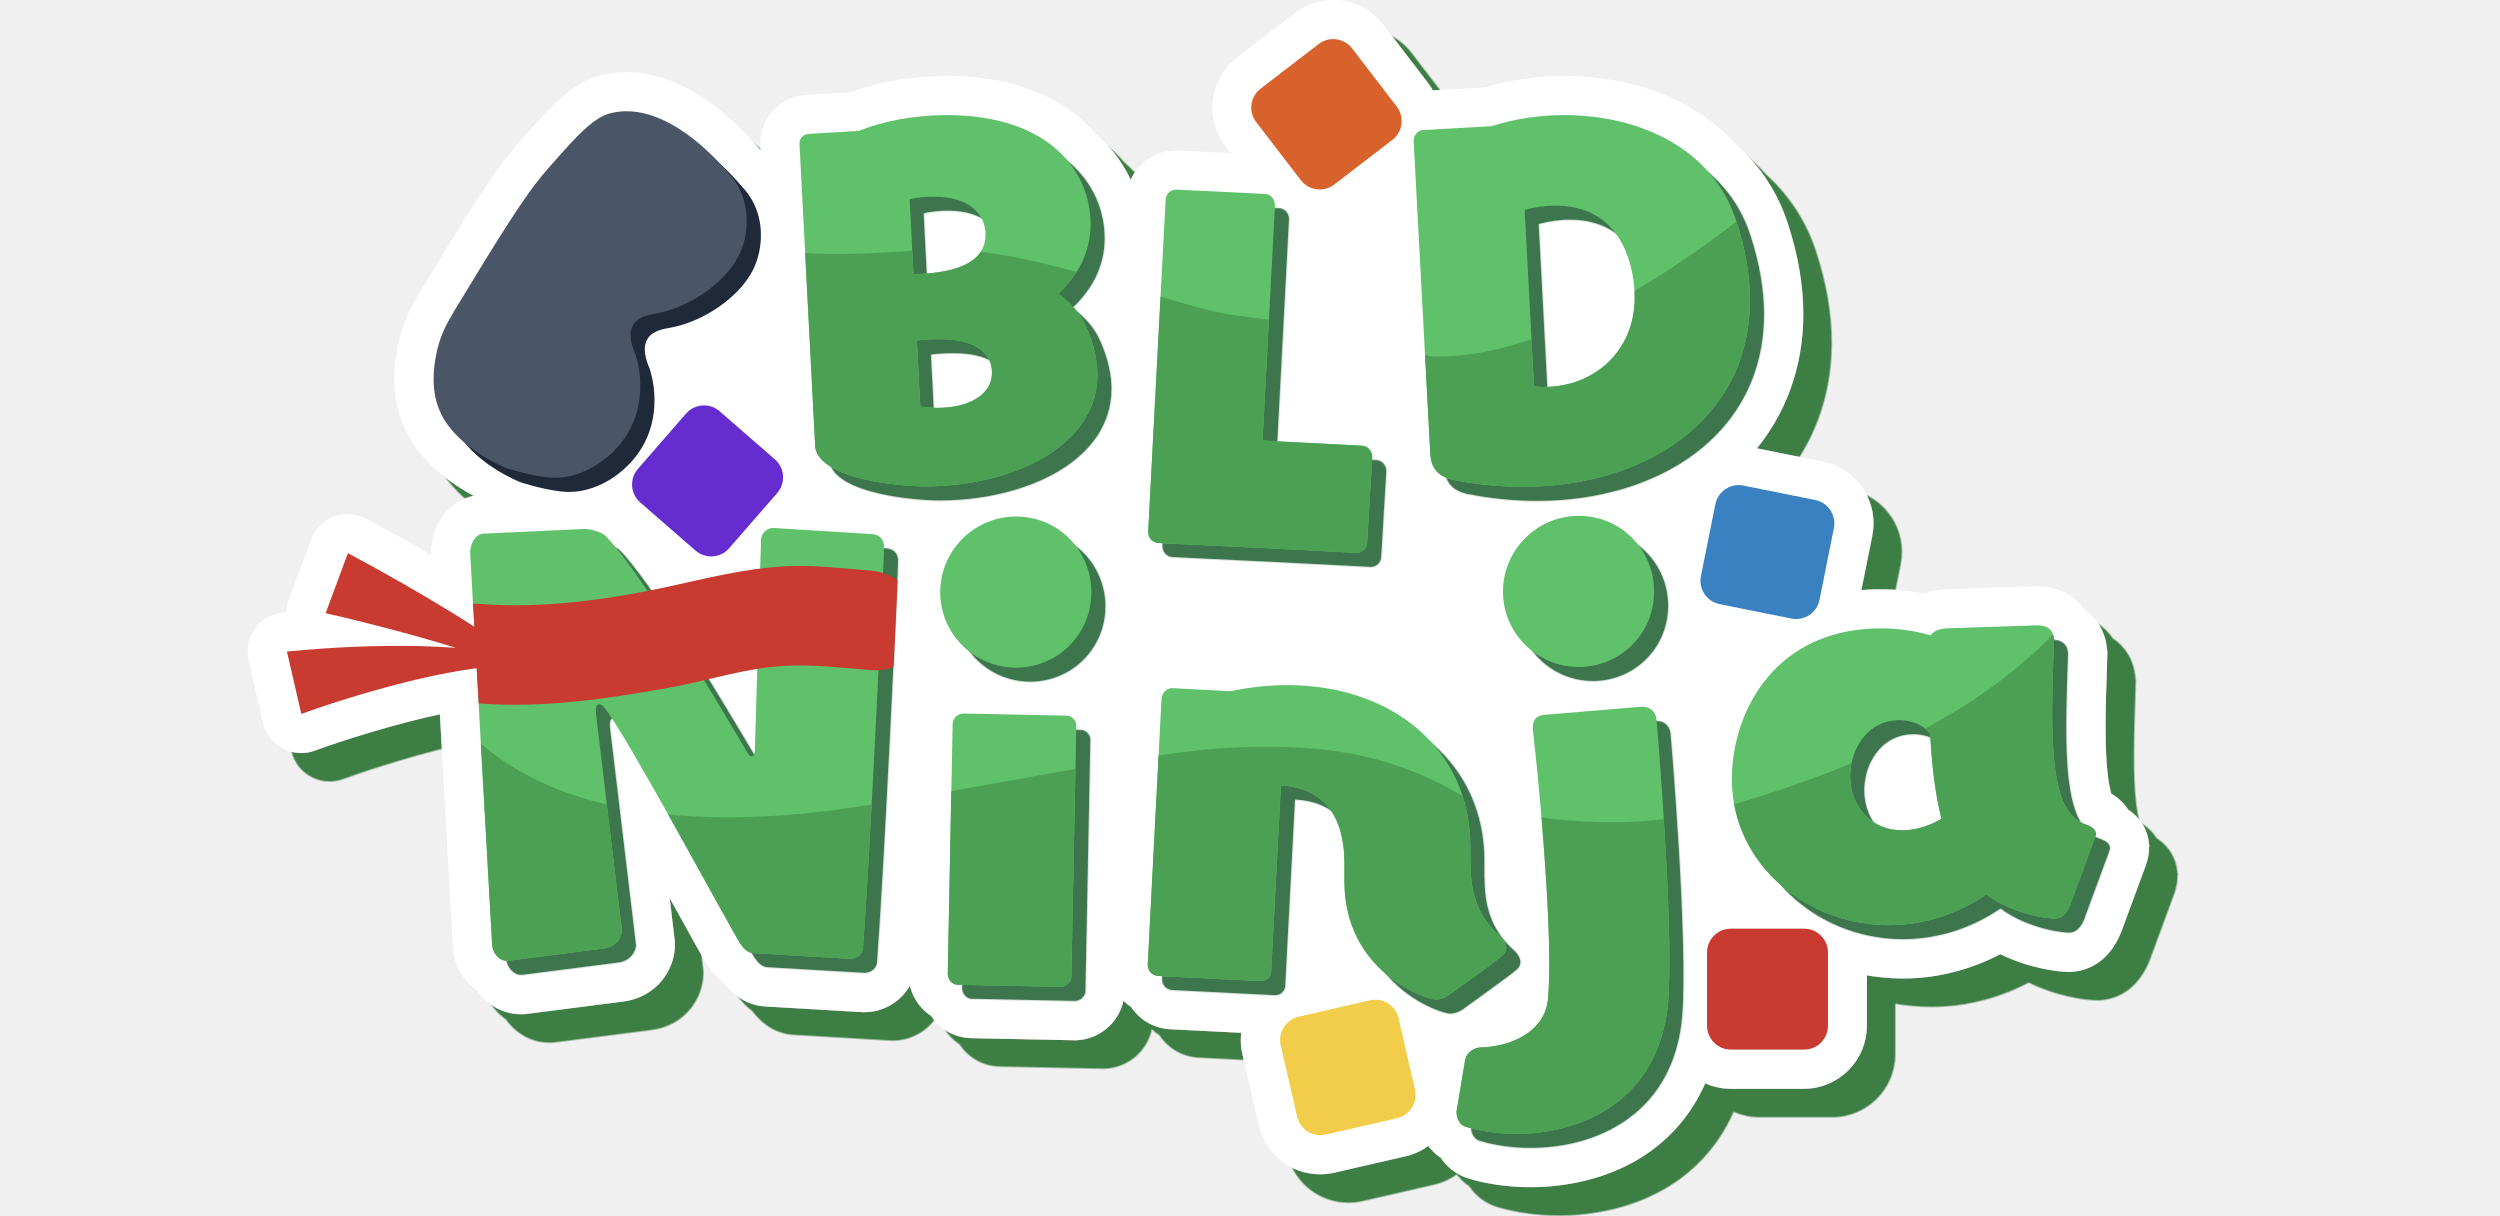
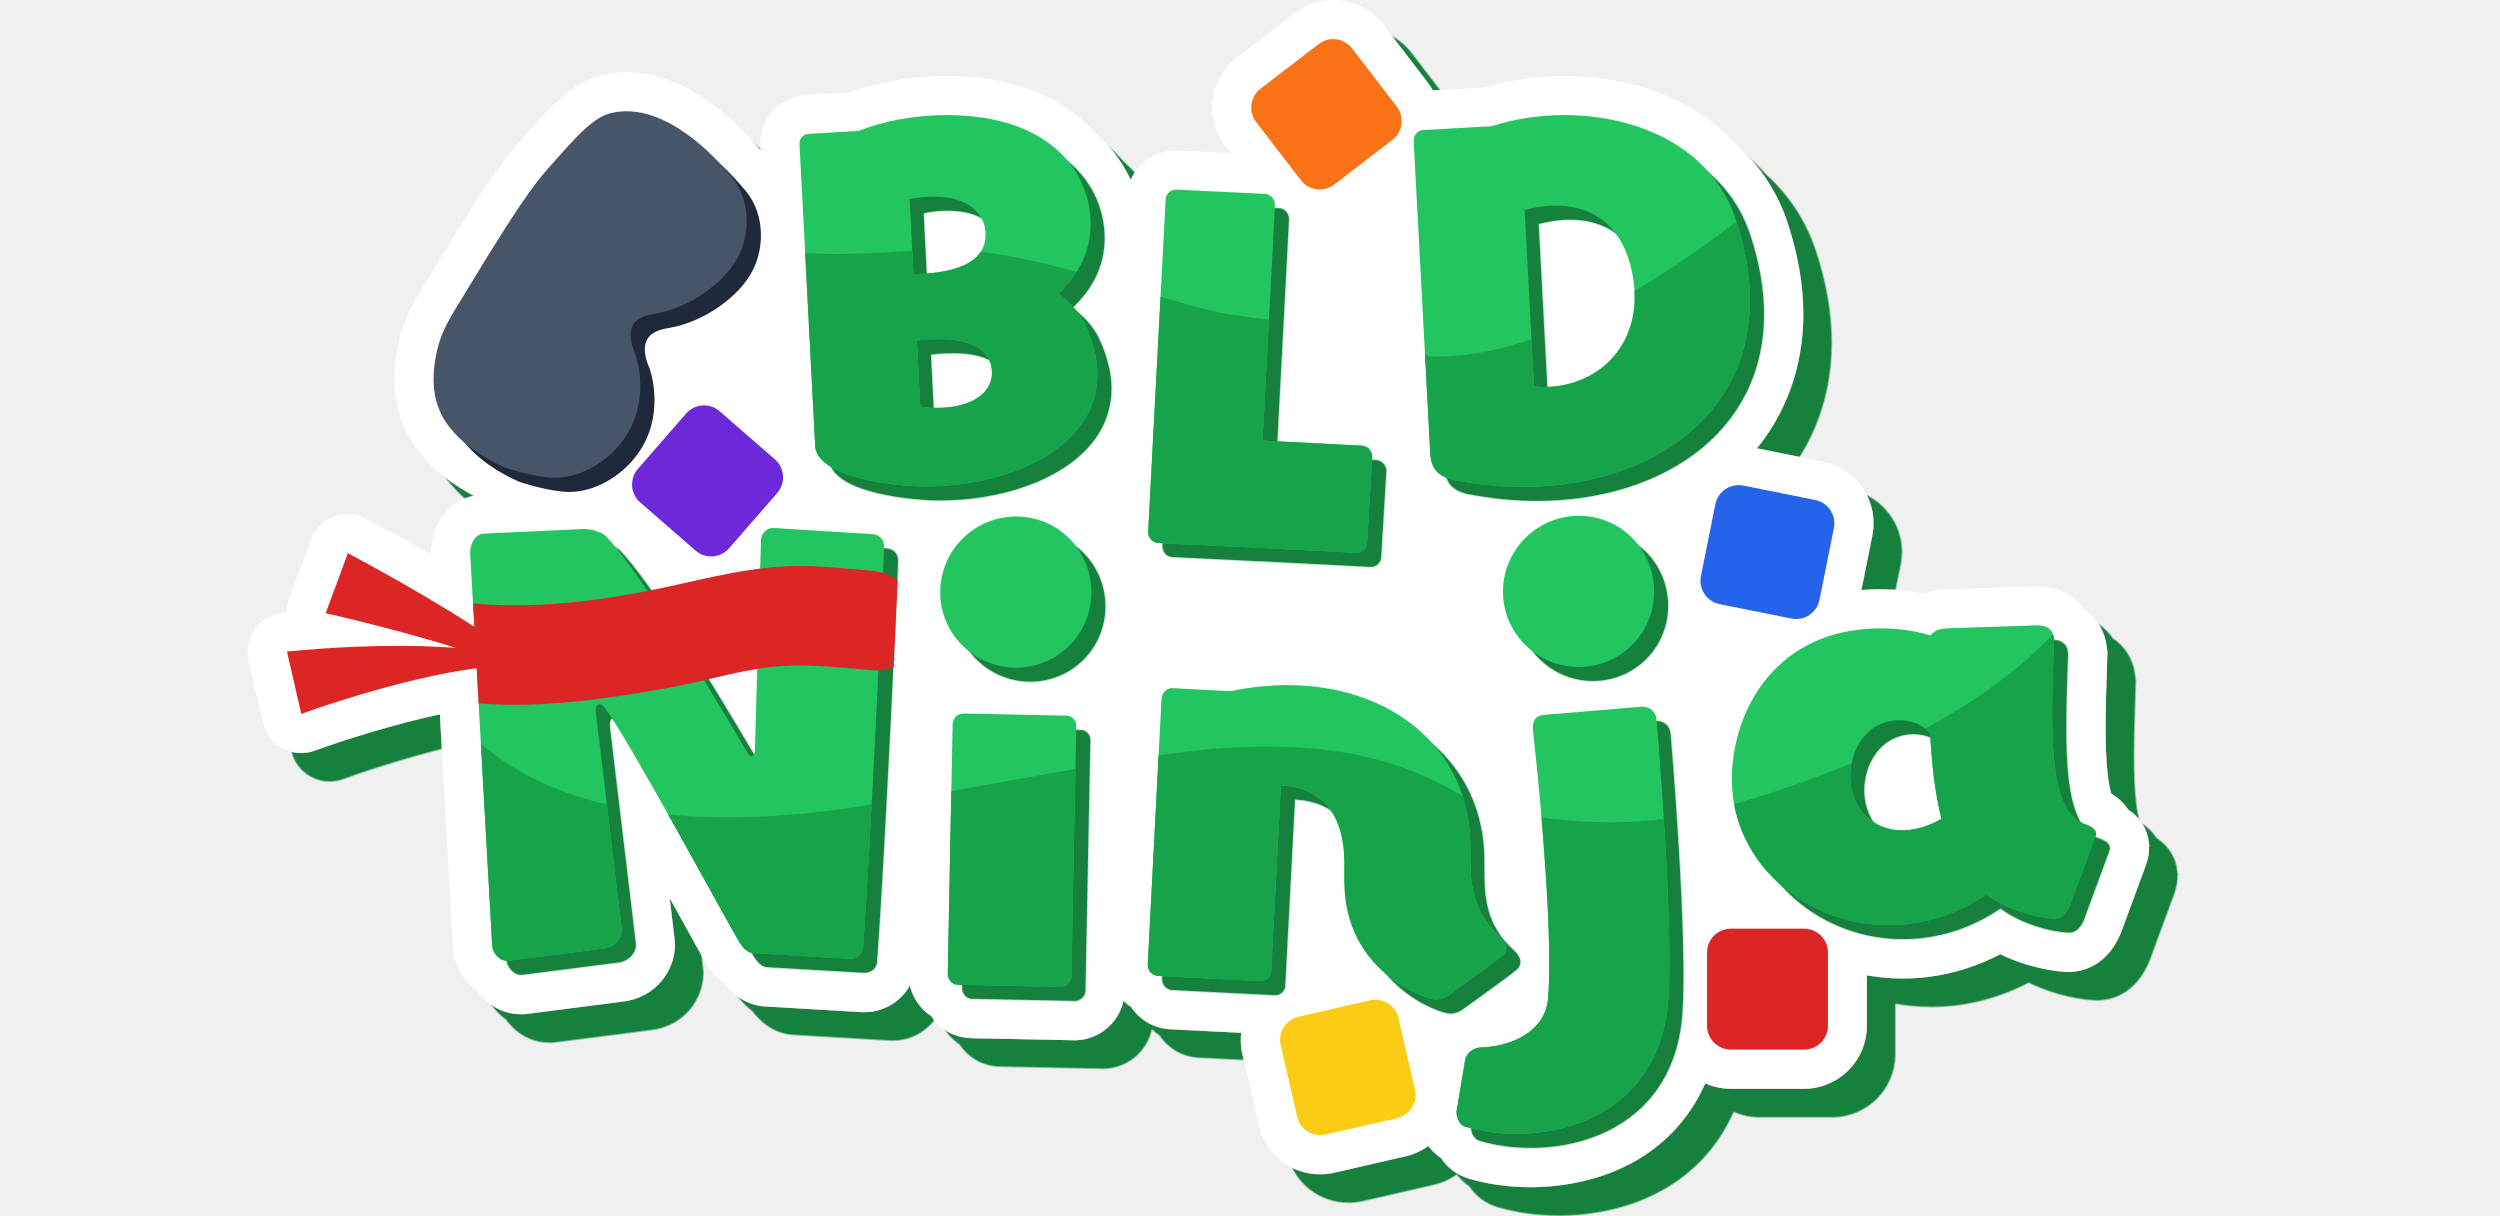
<svg xmlns="http://www.w3.org/2000/svg" id="a" viewBox="0 0 351.47 170.9">
  <defs>
-     <style>.s,.t,.u{fill:none;}.s,.v,.w,.x,.y,.z,.aa,.ab,.ac{stroke-width:0px;}.ad{filter:url(#d);}.ae{fill:#fff;filter:url(#b);stroke:#fff;}.ae,.t,.u{stroke-miterlimit:10;}.t{stroke-width:54px;}.t,.u{stroke:#4ca054;}.af{clip-path:url(#h);}.u{stroke-width:34px;}.v{fill:#5ec169;}.w{fill:#4a5567;}.x{fill:#652cd0;}.y{fill:#3981c1;}.z{fill:#20293a;}.aa{fill:#c93a31;}.ab{fill:#d8622b;}.ac{fill:#f2cd49;}</style>
+     <style>.s,.t,.u{fill:none;}.s,.v,.w,.x,.y,.z,.aa,.ab,.ac{stroke-width:0px;}.ad{filter:url(#d);}.ae{fill:#fff;filter:url(#b);stroke:#fff;}.ae,.t,.u{stroke-miterlimit:10;}.t{stroke-width:54px;}.t,.u{stroke:#16a34a;}.af{clip-path:url(#h);}.u{stroke-width:34px;}.v{fill:#f97316;}.w{fill:#facc15;}.x{fill:#2563eb;}.y{fill:#475569;}.z{fill:#22c55e;}.aa{fill:#1e293b;}.ab{fill:#dc2626;}.ac{fill:#6d28d9;}</style>
    <filter id="b" filterUnits="userSpaceOnUse">
      <feOffset dx="4" dy="4" />
      <feGaussianBlur result="c" stdDeviation="0" />
-       <feFlood flood-color="#3c7e44" flood-opacity="1" />
+       <feFlood flood-color="#15803d" flood-opacity="1" />
      <feComposite in2="c" operator="in" />
      <feComposite in="SourceGraphic" />
    </filter>
    <filter id="d" filterUnits="userSpaceOnUse">
      <feOffset dx="2" dy="2" />
      <feGaussianBlur result="e" stdDeviation="0" />
-       <feFlood flood-color="#3c754e" flood-opacity="1" />
+       <feFlood flood-color="#15803d" flood-opacity="1" />
      <feComposite in2="e" operator="in" />
      <feComposite in="SourceGraphic" />
    </filter>
    <clipPath id="h">
      <path class="s" d="M148.82,41.26c2.58-2.4,4.5-5.7,4.5-9.72,0-7.62-6-15.36-20.22-15.36-4.5,0-8.94.84-12.36,2.22l-6.96.42c-.78,0-1.38.6-1.38,1.32v.12l2.22,42.72c.9,4.5,12.12,5.4,15.48,5.4,12,0,24.18-5.52,24.18-15.72,0-1.98-.48-4.2-1.5-6.54-.9-2.16-2.28-3.48-3.96-4.86ZM127.88,28c1.08-.24,2.22-.36,3.36-.36,5.16,0,7.32,2.58,7.32,5.34,0,5.16-7.2,5.46-10.14,5.58l-.54-10.56ZM131.78,57.34c-.78,0-1.56-.06-2.4-.18l-.48-9.3c.96-.12,2.04-.18,3.18-.18,4.8,0,7.38,1.62,7.38,4.74s-3.24,4.92-7.68,4.92ZM161.42,74.78l2.46-46.8c.06-.72.66-1.32,1.44-1.32h.12l12.42.6c.78.06,1.38.72,1.38,1.56l-1.74,33.12,13.98.72c.84.06,1.44.78,1.44,1.56l-.72,12.12c-.06.72-.66,1.38-1.44,1.38h-.12l-15.12-.78h-.24l-12.48-.6c-.78-.06-1.38-.72-1.38-1.56ZM244.1,31.06c-3.42-10.5-14.04-14.88-24.18-14.88-3.54,0-7.08.54-10.2,1.56l-9.6.54c-.78,0-1.38.72-1.38,1.5l2.34,43.98c.12,2.28,1.26,3.24,3.24,3.72.42.06.9.12,1.38.24,2.82.48,5.64.72,8.4.72,17.04,0,31.92-9.3,31.92-26.28,0-3.36-.6-7.08-1.92-11.1ZM217.1,54.4c-.48,0-.96,0-1.44-.06l-1.32-24.84c1.38-.36,2.88-.6,4.32-.6,11.1,0,11.16,11.88,11.16,12.9,0,7.62-5.76,12.6-12.72,12.6ZM124.29,76.83c0,1.87-1.94,42.92-2.95,56.31,0,.94-.79,1.66-1.8,1.66l-13.61-.79c-.79,0-1.44-.72-1.87-1.37-1.51-2.38-15.91-29.16-19.01-33.05-.29-.43-.58-.58-.79-.58-.36,0-.5.29-.5.86v.29l3.67,30.67v.07c0,.79-.72,2.23-2.52,2.45l-13.47,1.73h-.22c-1.08,0-1.94-1.15-2.02-2.09l-3.1-55.23v-.14c0-.79.5-2.52,1.94-2.59l14.04-.65h.14c1.08,0,2.52.58,2.88.94,4.32,4.32,13.18,19.01,19.95,30.46.22.43.43.58.65.58.29,0,.43-.43.43-1.01l.86-29.45c0-.86.79-1.66,1.66-1.66h.14l13.83.86c1.15.07,1.66.86,1.66,1.73ZM153.39,84.02c-.41,5.82-5.49,10.22-11.31,9.81-5.89-.42-10.29-5.49-9.88-11.31.42-5.89,5.49-10.29,11.38-9.88,5.82.41,10.22,5.49,9.81,11.38ZM151.31,102.09l-.69,35.18v.14c-.06.72-.75,1.32-1.48,1.34l-14.42-.3h-.14c-.79-.07-1.32-.75-1.34-1.55l.68-35.11c.06-.86.68-1.47,1.55-1.48l14.42.3h.14c.72.06,1.32.75,1.27,1.47ZM203.92,139.73c-.72.58-1.44.79-2.09.79-1.3,0-12.82-3.82-12.82-16.63v-2.45c0-7.56-3.67-10.73-8.93-11.02l-1.37,26.14c0,.72-.65,1.37-1.37,1.37h-.14l-14.4-.72c-.86-.07-1.44-.72-1.44-1.58l1.94-37.44c.07-.79.72-1.44,1.44-1.44h.14l8.06.43c2.81-.58,5.47-.86,8.06-.86,14.62,0,25.71,8.93,25.71,22.68v2.38c0,4.03.94,7.27,3.89,10.01.43.36,1.15,1.08,1.15,1.87,0,.43-.22.86-.72,1.22,0,.14-7.13,5.26-7.13,5.26ZM232.87,101.05c.06.5,2.49,29.08,1.65,39.78-1.02,12.1-9.51,17.3-17.94,18.36-3.72.47-7.46.14-10.55-.78-.83-.26-1.15-1.09-1.23-1.73-.03-.21-.05-.43,0-.58l1.16-6.97c.16-1.04,1.09-1.73,1.87-1.83l.29-.04c.51,0,1.01-.05,1.44-.11,4.29-.54,7.62-2.91,8.04-6.45.75-6.77-.63-25.25-2.09-38.05-.13-1.65.69-2.05,1.54-2.15.07,0,12.21-1.02,13.79-1.15,1.16,0,1.9.7,2.03,1.7ZM292.98,115.82c-2.43-.94-3.59-3.92-4.11-8.21-.57-4.72-.32-11.06-.1-17.68l-.04-.36c-.1-.86-.72-1.73-2.59-1.64l-12.5.42-.36.04c-.86.1-1.48.4-1.84.95-2.93-.88-6.53-1.24-10.11-.81-14.15,1.71-18.74,14.81-17.7,23.39,1.39,11.51,12.79,19.42,24.73,17.98,3.65-.44,7.4-1.76,10.89-4.14,3.98,2.93,9.12,3.47,9.84,3.38.93-.11,1.57-.84,2.06-2.13l3.39-9.19c.11-.3.15-.53.14-.67-.09-.72-.92-1.05-1.68-1.32ZM268.49,116.67c-4.65.56-7.85-2.53-8.33-6.54-.44-3.65,1.54-8.31,6.04-8.85,2.07-.25,4.12.52,5.15,1.84.12,2.16.28,4.1.5,5.96.27,2.22.65,4.2,1.09,6.03-1.56.91-3.1,1.39-4.45,1.55Z" />
    </clipPath>
  </defs>
  <path class="ae" d="M301.62,118.54c-.22-1.84-1.16-3.31-2.81-4.38-.55-.9-1.35-1.65-2.42-2.26-.2-.65-.4-1.58-.56-2.89-.49-4.08-.3-9.8-.1-15.86l.04-1.44-.09-.74c-.25-2.11-1.36-3.83-3.03-4.89-1.16-1.8-3.24-3.16-6.28-3.16-.15,0-.3,0-.41.01l-12.71.43-.58.07c-.81.1-1.53.28-2.15.53-1.98-.4-4.06-.61-6.14-.61-1.12,0-2.23.06-3.32.18l1.67-8.31c.44-2.19,0-4.42-1.24-6.27-1.24-1.86-3.12-3.13-5.31-3.56l-10.09-2.03h-.01c4.43-5.16,6.94-11.72,6.94-19.2,0-4.01-.73-8.27-2.17-12.64-1.35-4.14-3.67-7.72-6.91-10.64-5.44-6.17-14.17-9.7-24.02-9.7-3.83,0-7.66.56-11.11,1.61l-7.66.43c-.23-.45-.5-.88-.81-1.29l-6.27-8.17c-1.6-2.07-4.01-3.26-6.63-3.26-1.83,0-3.64.61-5.09,1.73l-8.16,6.27c-3.65,2.8-4.34,8.06-1.54,11.71l1.44,1.87-8.53-.42h-.24c-3.09,0-5.65,2.12-6.29,5.04-1.1-2.86-2.89-5.44-5.33-7.55-3.22-3.72-9.36-7.97-20.6-7.97-4.73,0-9.46.81-13.44,2.28l-6.09.37c-3.42.1-6.17,2.9-6.17,6.31v.25l.12,2.38c-.45-.67-.95-1.31-1.51-1.91-2.7-3.17-9.62-10.22-17.93-10.22-1.06,0-2.1.12-3.12.34-4.22.94-7.07,4.18-11.78,9.55-3.51,3.99-7.12,9.94-13.69,20.75-.85,1.4-2.44,4.02-3.13,7.85-.32,1.8-1.17,6.59,1.23,11.38,2.64,5.26,8.15,8.3,10.63,9.45l.06.05-.48.03c-4.19.21-6.69,4.02-6.69,7.58v.29l.05.98c-3.19-1.86-6.46-3.69-9.91-5.53-.73-.39-1.54-.59-2.35-.59-.6,0-1.2.11-1.78.33-1.35.51-2.41,1.58-2.91,2.94l-3.13,8.44c-.25.67-.35,1.37-.3,2.06-.32.03-.63.06-.95.09-1.43.14-2.73.89-3.57,2.06-.84,1.17-1.13,2.64-.81,4.04l2.02,8.77c.32,1.4,1.23,2.59,2.49,3.27.74.4,1.56.6,2.38.6.58,0,1.16-.1,1.71-.3,2.34-.85,5.02-1.73,8.16-2.67,3.07-.9,6.51-1.85,10.1-2.59l1.88,33.57c.16,2.09,1.37,4.29,3.3,5.58,1.22,1.78,3.23,3.12,5.7,3.12h.54l13.74-1.76c4.5-.54,6.92-4.22,6.92-7.49v-.29l-1.04-8.76c.64,1.16,1.26,2.28,1.84,3.32,2.74,4.96,4.09,7.38,4.62,8.22l.06.09c.72,1.08,1.5,1.84,2.25,2.37,1.94,2.65,4.23,3.17,5.57,3.22l13.67.8h.15c3.42,0,6.26-2.49,6.73-5.72l-.02.72v.2c.05,2.32,1.24,4.33,3.04,5.46,1.06,1.68,2.85,2.82,4.94,2.97l.27.02,14.67.3h.12c3.31-.1,6.08-2.72,6.31-5.99l.02-.24c.48.66,1.08,1.23,1.77,1.67,1.07,1.67,2.87,2.83,5,3l10.71.54c-.19,1.08-.18,2.21.08,3.35l2.31,10.03c.88,3.82,4.22,6.48,8.14,6.48.63,0,1.26-.07,1.87-.21l10.04-2.31c1.29-.3,2.44-.89,3.4-1.68.53.82,1.21,1.52,2.02,2.04.85,1.31,2.11,2.29,3.65,2.77,2.64.79,5.61,1.2,8.58,1.2,1.35,0,2.7-.08,4.02-.25,9.8-1.23,16.95-6.48,20.3-14.52,1.15.59,2.45.94,3.84.94h10.29c4.61,0,8.35-3.75,8.35-8.36v-7.69c1.81.35,3.66.54,5.55.54,1.13,0,2.28-.07,3.41-.2,3.55-.43,7.06-1.55,10.29-3.27,4.07,2.04,8.15,2.55,9.65,2.55.33,0,.59-.02.78-.05,1.61-.19,4.53-1.14,6.16-5.37l3.4-9.22c.24-.68.55-1.72.39-2.96Z" />
  <g id="f" class="ad">
-     <path class="v" d="M112.4,20.26v-.12c0-.72.6-1.32,1.38-1.32l6.96-.42c3.42-1.38,7.86-2.22,12.36-2.22,14.22,0,20.22,7.74,20.22,15.36,0,4.02-1.92,7.32-4.5,9.72,1.68,1.38,3.06,2.7,3.96,4.86,1.02,2.34,1.5,4.56,1.5,6.54,0,10.2-12.18,15.72-24.18,15.72-3.36,0-14.58-.9-15.48-5.4l-2.22-42.72ZM128.42,38.56c2.94-.12,10.14-.42,10.14-5.58,0-2.76-2.16-5.34-7.32-5.34-1.14,0-2.28.12-3.36.36l.54,10.56ZM129.38,57.16c.84.12,1.62.18,2.4.18,4.44,0,7.68-1.92,7.68-4.92s-2.58-4.74-7.38-4.74c-1.14,0-2.22.06-3.18.18l.48,9.3Z" />
-     <path class="v" d="M190.64,77.72l-15.12-.78h-.24l-12.48-.6c-.78-.06-1.38-.72-1.38-1.56l2.46-46.8c.06-.72.66-1.32,1.44-1.32h.12l12.42.6c.78.06,1.38.72,1.38,1.56l-1.74,33.12,13.98.72c.84.06,1.44.78,1.44,1.56l-.72,12.12c-.06.72-.66,1.38-1.44,1.38h-.12Z" />
-     <path class="v" d="M198.74,19.78c0-.78.6-1.5,1.38-1.5l9.6-.54c3.12-1.02,6.66-1.56,10.2-1.56,10.14,0,20.76,4.38,24.18,14.88,1.32,4.02,1.92,7.74,1.92,11.1,0,16.98-14.88,26.28-31.92,26.28-2.76,0-5.58-.24-8.4-.72-.48-.12-.96-.18-1.38-.24-1.98-.48-3.12-1.44-3.24-3.72l-2.34-43.98ZM215.66,54.34c.48.06.96.06,1.44.06,6.96,0,12.72-4.98,12.72-12.6,0-1.02-.06-12.9-11.16-12.9-1.44,0-2.94.24-4.32.6l1.32,24.84Z" />
-     <path class="v" d="M105.93,134c-.79,0-1.44-.72-1.87-1.37-1.51-2.38-15.91-29.16-19.01-33.05-.29-.43-.58-.58-.79-.58-.36,0-.5.29-.5.86v.29l3.67,30.67v.07c0,.79-.72,2.23-2.52,2.45l-13.47,1.73h-.22c-1.08,0-1.94-1.15-2.02-2.09l-3.1-55.23v-.14c0-.79.5-2.52,1.94-2.59l14.04-.65h.14c1.08,0,2.52.58,2.88.94,4.32,4.32,13.18,19.01,19.95,30.46.22.43.43.58.65.58.29,0,.43-.43.43-1.01l.86-29.45c0-.86.79-1.66,1.66-1.66h.14l13.83.86c1.15.07,1.66.86,1.66,1.73,0,1.87-1.94,42.92-2.95,56.31,0,.94-.79,1.66-1.8,1.66l-13.61-.79Z" />
-     <path class="v" d="M142.09,93.83c-5.89-.42-10.29-5.49-9.88-11.31s5.49-10.29,11.38-9.88,10.22,5.49,9.81,11.38-5.49,10.22-11.31,9.81Z" />
-     <path class="v" d="M134.73,138.45h-.14c-.79-.07-1.32-.75-1.34-1.55l.68-35.11c.06-.86.68-1.47,1.55-1.48l14.42.3h.14c.72.06,1.32.75,1.27,1.47l-.69,35.18v.14c-.06.72-.75,1.32-1.48,1.34l-14.42-.3Z" />
-     <path class="v" d="M206.73,121.37c0,4.03.94,7.27,3.89,10.01.43.36,1.15,1.08,1.15,1.87,0,.43-.22.86-.72,1.22,0,.14-7.13,5.26-7.13,5.26-.72.58-1.44.79-2.09.79-1.3,0-12.82-3.82-12.82-16.63v-2.45c0-7.56-3.67-10.73-8.93-11.02l-1.37,26.14c0,.72-.65,1.37-1.37,1.37h-.14l-14.4-.72c-.86-.07-1.44-.72-1.44-1.58l1.94-37.44c.07-.79.72-1.44,1.44-1.44h.14l8.06.43c2.81-.58,5.47-.86,8.06-.86,14.62,0,25.71,8.93,25.71,22.68v2.38Z" />
-     <path class="v" d="M205.96,149.13c.16-1.04,1.09-1.73,1.87-1.83l.29-.04c.51,0,1.01-.05,1.44-.11,4.29-.54,7.62-2.91,8.04-6.45.75-6.77-.63-25.25-2.09-38.05-.13-1.65.69-2.05,1.54-2.15.07,0,12.21-1.02,13.79-1.15,1.16,0,1.9.7,2.03,1.7.06.5,2.49,29.08,1.65,39.78-1.02,12.1-9.51,17.3-17.94,18.36-3.72.47-7.46.14-10.55-.78-.83-.26-1.15-1.09-1.23-1.73-.03-.21-.05-.43,0-.58l1.16-6.97Z" />
-     <path class="v" d="M221.96,93.76c-5.9,0-10.66-4.75-10.66-10.58s4.75-10.66,10.66-10.66,10.58,4.75,10.58,10.66-4.75,10.58-10.58,10.58Z" />
-     <path class="v" d="M291.14,127c-.5,1.29-1.13,2.02-2.06,2.13-.71.09-5.86-.45-9.84-3.38-3.48,2.38-7.24,3.7-10.89,4.14-11.94,1.44-23.34-6.47-24.73-17.98-1.04-8.58,3.55-21.68,17.7-23.39,3.57-.43,7.17-.07,10.11.81.37-.55.99-.84,1.84-.95l.36-.04,12.5-.42c1.88-.08,2.49.79,2.59,1.64l.04.36c-.22,6.63-.47,12.97.1,17.68.52,4.29,1.68,7.27,4.11,8.21.76.27,1.6.61,1.68,1.32.02.14-.03.37-.14.67l-3.39,9.19ZM271.86,109.09c-.22-1.86-.39-3.8-.5-5.96-1.03-1.33-3.08-2.09-5.15-1.84-4.5.54-6.48,5.21-6.04,8.85.48,4,3.69,7.1,8.33,6.54,1.36-.16,2.9-.64,4.45-1.55-.44-1.83-.82-3.82-1.09-6.03Z" />
+     <path class="z" d="M112.4,20.26v-.12c0-.72.6-1.32,1.38-1.32l6.96-.42c3.42-1.38,7.86-2.22,12.36-2.22,14.22,0,20.22,7.74,20.22,15.36,0,4.02-1.92,7.32-4.5,9.72,1.68,1.38,3.06,2.7,3.96,4.86,1.02,2.34,1.5,4.56,1.5,6.54,0,10.2-12.18,15.72-24.18,15.72-3.36,0-14.58-.9-15.48-5.4l-2.22-42.72ZM128.42,38.56c2.94-.12,10.14-.42,10.14-5.58,0-2.76-2.16-5.34-7.32-5.34-1.14,0-2.28.12-3.36.36l.54,10.56ZM129.38,57.16c.84.12,1.62.18,2.4.18,4.44,0,7.68-1.92,7.68-4.92s-2.58-4.74-7.38-4.74c-1.14,0-2.22.06-3.18.18l.48,9.3Z" />
+     <path class="z" d="M190.64,77.72l-15.12-.78h-.24l-12.48-.6c-.78-.06-1.38-.72-1.38-1.56l2.46-46.8c.06-.72.66-1.32,1.44-1.32h.12l12.42.6c.78.06,1.38.72,1.38,1.56l-1.74,33.12,13.98.72c.84.06,1.44.78,1.44,1.56l-.72,12.12c-.06.72-.66,1.38-1.44,1.38h-.12Z" />
+     <path class="z" d="M198.74,19.78c0-.78.6-1.5,1.38-1.5l9.6-.54c3.12-1.02,6.66-1.56,10.2-1.56,10.14,0,20.76,4.38,24.18,14.88,1.32,4.02,1.92,7.74,1.92,11.1,0,16.98-14.88,26.28-31.92,26.28-2.76,0-5.58-.24-8.4-.72-.48-.12-.96-.18-1.38-.24-1.98-.48-3.12-1.44-3.24-3.72l-2.34-43.98ZM215.66,54.34c.48.06.96.06,1.44.06,6.96,0,12.72-4.98,12.72-12.6,0-1.02-.06-12.9-11.16-12.9-1.44,0-2.94.24-4.32.6l1.32,24.84Z" />
+     <path class="z" d="M105.93,134c-.79,0-1.44-.72-1.87-1.37-1.51-2.38-15.91-29.16-19.01-33.05-.29-.43-.58-.58-.79-.58-.36,0-.5.29-.5.86v.29l3.67,30.67v.07c0,.79-.72,2.23-2.52,2.45l-13.47,1.73h-.22c-1.08,0-1.94-1.15-2.02-2.09l-3.1-55.23v-.14c0-.79.5-2.52,1.94-2.59l14.04-.65h.14c1.08,0,2.52.58,2.88.94,4.32,4.32,13.18,19.01,19.95,30.46.22.43.43.58.65.58.29,0,.43-.43.43-1.01l.86-29.45c0-.86.79-1.66,1.66-1.66h.14l13.83.86c1.15.07,1.66.86,1.66,1.73,0,1.87-1.94,42.92-2.95,56.31,0,.94-.79,1.66-1.8,1.66l-13.61-.79Z" />
+     <path class="z" d="M142.09,93.83c-5.89-.42-10.29-5.49-9.88-11.31s5.49-10.29,11.38-9.88,10.22,5.49,9.81,11.38-5.49,10.22-11.31,9.81Z" />
+     <path class="z" d="M134.73,138.45h-.14c-.79-.07-1.32-.75-1.34-1.55l.68-35.11c.06-.86.68-1.47,1.55-1.48l14.42.3h.14c.72.06,1.32.75,1.27,1.47l-.69,35.18v.14c-.06.72-.75,1.32-1.48,1.34l-14.42-.3Z" />
+     <path class="z" d="M206.73,121.37c0,4.03.94,7.27,3.89,10.01.43.36,1.15,1.08,1.15,1.87,0,.43-.22.86-.72,1.22,0,.14-7.13,5.26-7.13,5.26-.72.58-1.44.79-2.09.79-1.3,0-12.82-3.82-12.82-16.63v-2.45c0-7.56-3.67-10.73-8.93-11.02l-1.37,26.14c0,.72-.65,1.37-1.37,1.37h-.14l-14.4-.72c-.86-.07-1.44-.72-1.44-1.58l1.94-37.44c.07-.79.72-1.44,1.44-1.44h.14l8.06.43c2.81-.58,5.47-.86,8.06-.86,14.62,0,25.71,8.93,25.71,22.68v2.38Z" />
+     <path class="z" d="M205.96,149.13c.16-1.04,1.09-1.73,1.87-1.83l.29-.04c.51,0,1.01-.05,1.44-.11,4.29-.54,7.62-2.91,8.04-6.45.75-6.77-.63-25.25-2.09-38.05-.13-1.65.69-2.05,1.54-2.15.07,0,12.21-1.02,13.79-1.15,1.16,0,1.9.7,2.03,1.7.06.5,2.49,29.08,1.65,39.78-1.02,12.1-9.51,17.3-17.94,18.36-3.72.47-7.46.14-10.55-.78-.83-.26-1.15-1.09-1.23-1.73-.03-.21-.05-.43,0-.58l1.16-6.97Z" />
+     <path class="z" d="M221.96,93.76c-5.9,0-10.66-4.75-10.66-10.58s4.75-10.66,10.66-10.66,10.58,4.75,10.58,10.66-4.75,10.58-10.58,10.58Z" />
+     <path class="z" d="M291.14,127c-.5,1.29-1.13,2.02-2.06,2.13-.71.09-5.86-.45-9.84-3.38-3.48,2.38-7.24,3.7-10.89,4.14-11.94,1.44-23.34-6.47-24.73-17.98-1.04-8.58,3.55-21.68,17.7-23.39,3.57-.43,7.17-.07,10.11.81.37-.55.99-.84,1.84-.95l.36-.04,12.5-.42c1.88-.08,2.49.79,2.59,1.64l.04.36c-.22,6.63-.47,12.97.1,17.68.52,4.29,1.68,7.27,4.11,8.21.76.27,1.6.61,1.68,1.32.02.14-.03.37-.14.67l-3.39,9.19ZM271.86,109.09c-.22-1.86-.39-3.8-.5-5.96-1.03-1.33-3.08-2.09-5.15-1.84-4.5.54-6.48,5.21-6.04,8.85.48,4,3.69,7.1,8.33,6.54,1.36-.16,2.9-.64,4.45-1.55-.44-1.83-.82-3.82-1.09-6.03Z" />
  </g>
  <g id="g">
    <g class="af">
      <path class="u" d="M63.98,38.11c40.3,13.41,39,16,67,14,10.58-.76,29.48,7.64,40,9,31,4,19.64,5.72,30,6,37,1,77-44,77-44" />
      <path class="t" d="M26.98,78.11s2.78,72.07,90,63c15.55-1.62,45.94-8.35,57-9,19.25-1.12,15.69,4.98,30,8,7.72,1.63,15.29,2.52,22.83,2.49,8.06-.03,16.07-1.12,24.17-3.49,58-17,66-43.91,79-61" />
    </g>
  </g>
  <g id="i">
    <g id="j">
-       <path id="k" class="z" d="M65.76,45.87c6.64-10.92,10.02-16.45,13.17-20.04,4.32-4.92,6.54-7.4,9.12-7.97,7.61-1.69,15,6.87,16.23,8.34.52.54,1.21,1.37,1.75,2.51,1.42,2.99,1.16,6.66-.23,9.35-1.96,3.8-6.94,7.15-11.45,7.99-.95.18-2.56.37-3.31,1.58-.76,1.23-.26,2.93.29,4.19.19.55,2.21,6.68-1.72,12.06-2.27,3.11-6.04,5.32-9.67,5.28-2.77-.03-6.84-1.39-6.84-1.39h0s-6.58-2.58-9.04-7.49c-1.66-3.31-1.03-6.84-.77-8.26.51-2.85,1.69-4.83,2.48-6.13Z" />
-       <path id="l" class="w" d="M63.76,43.87c6.64-10.92,10.02-16.45,13.17-20.04,4.32-4.92,6.54-7.4,9.12-7.97,7.61-1.69,15,6.87,16.23,8.34.52.54,1.21,1.37,1.75,2.51,1.42,2.99,1.16,6.66-.23,9.35-1.96,3.8-6.94,7.15-11.45,7.99-.95.18-2.56.37-3.31,1.58-.76,1.23-.26,2.93.29,4.19.19.55,2.21,6.68-1.72,12.06-2.27,3.11-6.04,5.32-9.67,5.28-2.77-.03-6.84-1.39-6.84-1.39h0s-6.58-2.58-9.04-7.49c-1.66-3.31-1.03-6.84-.77-8.26.51-2.85,1.69-4.83,2.48-6.13Z" />
+       <path id="k" class="aa" d="M65.76,45.87c6.64-10.92,10.02-16.45,13.17-20.04,4.32-4.92,6.54-7.4,9.12-7.97,7.61-1.69,15,6.87,16.23,8.34.52.54,1.21,1.37,1.75,2.51,1.42,2.99,1.16,6.66-.23,9.35-1.96,3.8-6.94,7.15-11.45,7.99-.95.18-2.56.37-3.31,1.58-.76,1.23-.26,2.93.29,4.19.19.55,2.21,6.68-1.72,12.06-2.27,3.11-6.04,5.32-9.67,5.28-2.77-.03-6.84-1.39-6.84-1.39h0s-6.58-2.58-9.04-7.49c-1.66-3.31-1.03-6.84-.77-8.26.51-2.85,1.69-4.83,2.48-6.13Z" />
+       <path id="l" class="y" d="M63.76,43.87c6.64-10.92,10.02-16.45,13.17-20.04,4.32-4.92,6.54-7.4,9.12-7.97,7.61-1.69,15,6.87,16.23,8.34.52.54,1.21,1.37,1.75,2.51,1.42,2.99,1.16,6.66-.23,9.35-1.96,3.8-6.94,7.15-11.45,7.99-.95.18-2.56.37-3.31,1.58-.76,1.23-.26,2.93.29,4.19.19.55,2.21,6.68-1.72,12.06-2.27,3.11-6.04,5.32-9.67,5.28-2.77-.03-6.84-1.39-6.84-1.39h0s-6.58-2.58-9.04-7.49c-1.66-3.31-1.03-6.84-.77-8.26.51-2.85,1.69-4.83,2.48-6.13Z" />
    </g>
-     <rect id="m" class="y" x="239.98" y="69.11" width="17" height="17" rx="3.35" ry="3.35" transform="translate(20.11 -47.34) rotate(11.34)" />
-     <rect id="n" class="ac" x="180.99" y="141.57" width="17" height="17" rx="3.35" ry="3.35" transform="translate(-28.81 46.28) rotate(-12.95)" />
-     <rect id="o" class="ab" x="177.99" y="7.57" width="17" height="17" rx="3.35" ry="3.35" transform="translate(28.8 116.93) rotate(-37.53)" />
-     <rect id="p" class="aa" x="239.99" y="130.57" width="17" height="17" rx="3.35" ry="3.35" transform="translate(387.56 -109.43) rotate(90)" />
-     <rect id="q" class="x" x="90.98" y="59.11" width="17" height="17" rx="3.35" ry="3.35" transform="translate(215.79 36.97) rotate(131.04)" />
+     <rect id="m" class="x" x="239.98" y="69.11" width="17" height="17" rx="3.35" ry="3.35" transform="translate(20.11 -47.34) rotate(11.34)" />
+     <rect id="n" class="w" x="180.99" y="141.57" width="17" height="17" rx="3.35" ry="3.35" transform="translate(-28.81 46.28) rotate(-12.95)" />
+     <rect id="o" class="v" x="177.99" y="7.57" width="17" height="17" rx="3.35" ry="3.35" transform="translate(28.8 116.93) rotate(-37.53)" />
+     <rect id="p" class="ab" x="239.99" y="130.57" width="17" height="17" rx="3.35" ry="3.35" transform="translate(387.56 -109.43) rotate(90)" />
+     <rect id="q" class="ac" x="90.98" y="59.11" width="17" height="17" rx="3.35" ry="3.35" transform="translate(215.79 36.97) rotate(131.04)" />
  </g>
-   <path id="r" class="aa" d="M122.48,80.23c-4.06-.33-8.12-.83-12.2-.61-5.51.3-10.81,1.65-16.17,2.82-8.52,1.87-17.98,3.18-26.74,2.46-.3-.02-.58-.03-.86-.02l.18,3.24c-.93-.6-1.86-1.2-2.8-1.78-4.92-3.03-9.86-5.84-14.98-8.57,0,0-3.13,8.44-3.13,8.44,2.68.6,5.44,1.29,8.15,1.99,3.39.89,6.78,1.83,10.14,2.87-1.67-.11-3.34-.17-4.98-.24-6.3-.12-12.43.15-18.75.77,0,0,2.02,8.77,2.02,8.77,2.71-.99,5.62-1.92,8.47-2.77,5.31-1.55,10.7-2.93,16.19-3.66l.28,4.95s.05,0,.07,0c8.87.72,18.38-.69,27.08-2.28,5.28-.97,10.45-2.71,15.83-3,4.08-.22,8.14.28,12.2.61,1.22.1,2.27-.08,3.15-.45.25-5.17.45-9.54.56-12.2-.99-.73-2.23-1.22-3.71-1.34Z" />
+   <path id="r" class="ab" d="M122.48,80.23c-4.06-.33-8.12-.83-12.2-.61-5.51.3-10.81,1.65-16.17,2.82-8.52,1.87-17.98,3.18-26.74,2.46-.3-.02-.58-.03-.86-.02l.18,3.24c-.93-.6-1.86-1.2-2.8-1.78-4.92-3.03-9.86-5.84-14.98-8.57,0,0-3.13,8.44-3.13,8.44,2.68.6,5.44,1.29,8.15,1.99,3.39.89,6.78,1.83,10.14,2.87-1.67-.11-3.34-.17-4.98-.24-6.3-.12-12.43.15-18.75.77,0,0,2.02,8.77,2.02,8.77,2.71-.99,5.62-1.92,8.47-2.77,5.31-1.55,10.7-2.93,16.19-3.66l.28,4.95s.05,0,.07,0c8.87.72,18.38-.69,27.08-2.28,5.28-.97,10.45-2.71,15.83-3,4.08-.22,8.14.28,12.2.61,1.22.1,2.27-.08,3.15-.45.25-5.17.45-9.54.56-12.2-.99-.73-2.23-1.22-3.71-1.34Z" />
</svg>
